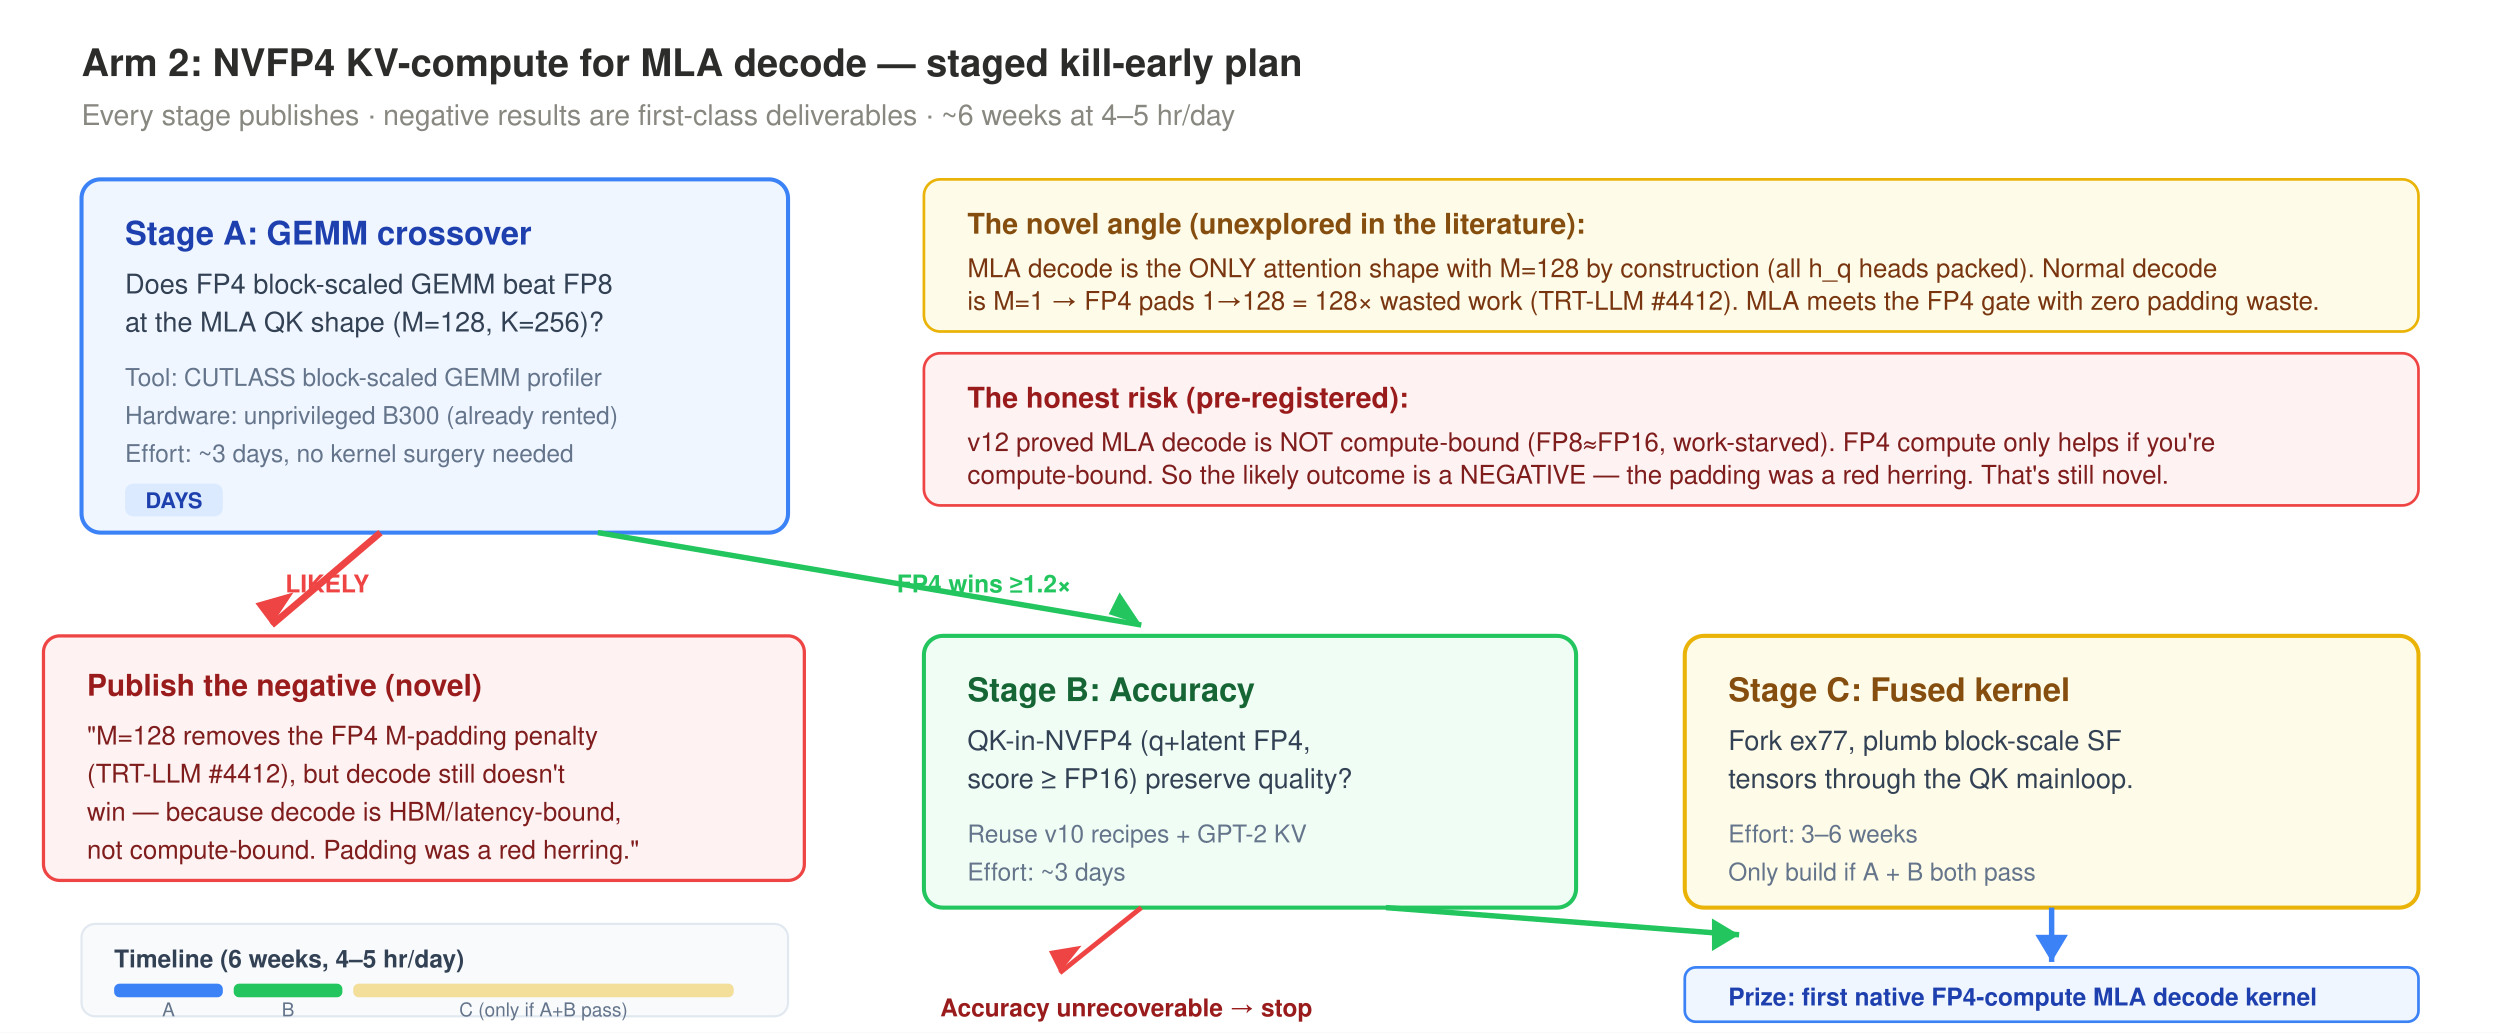
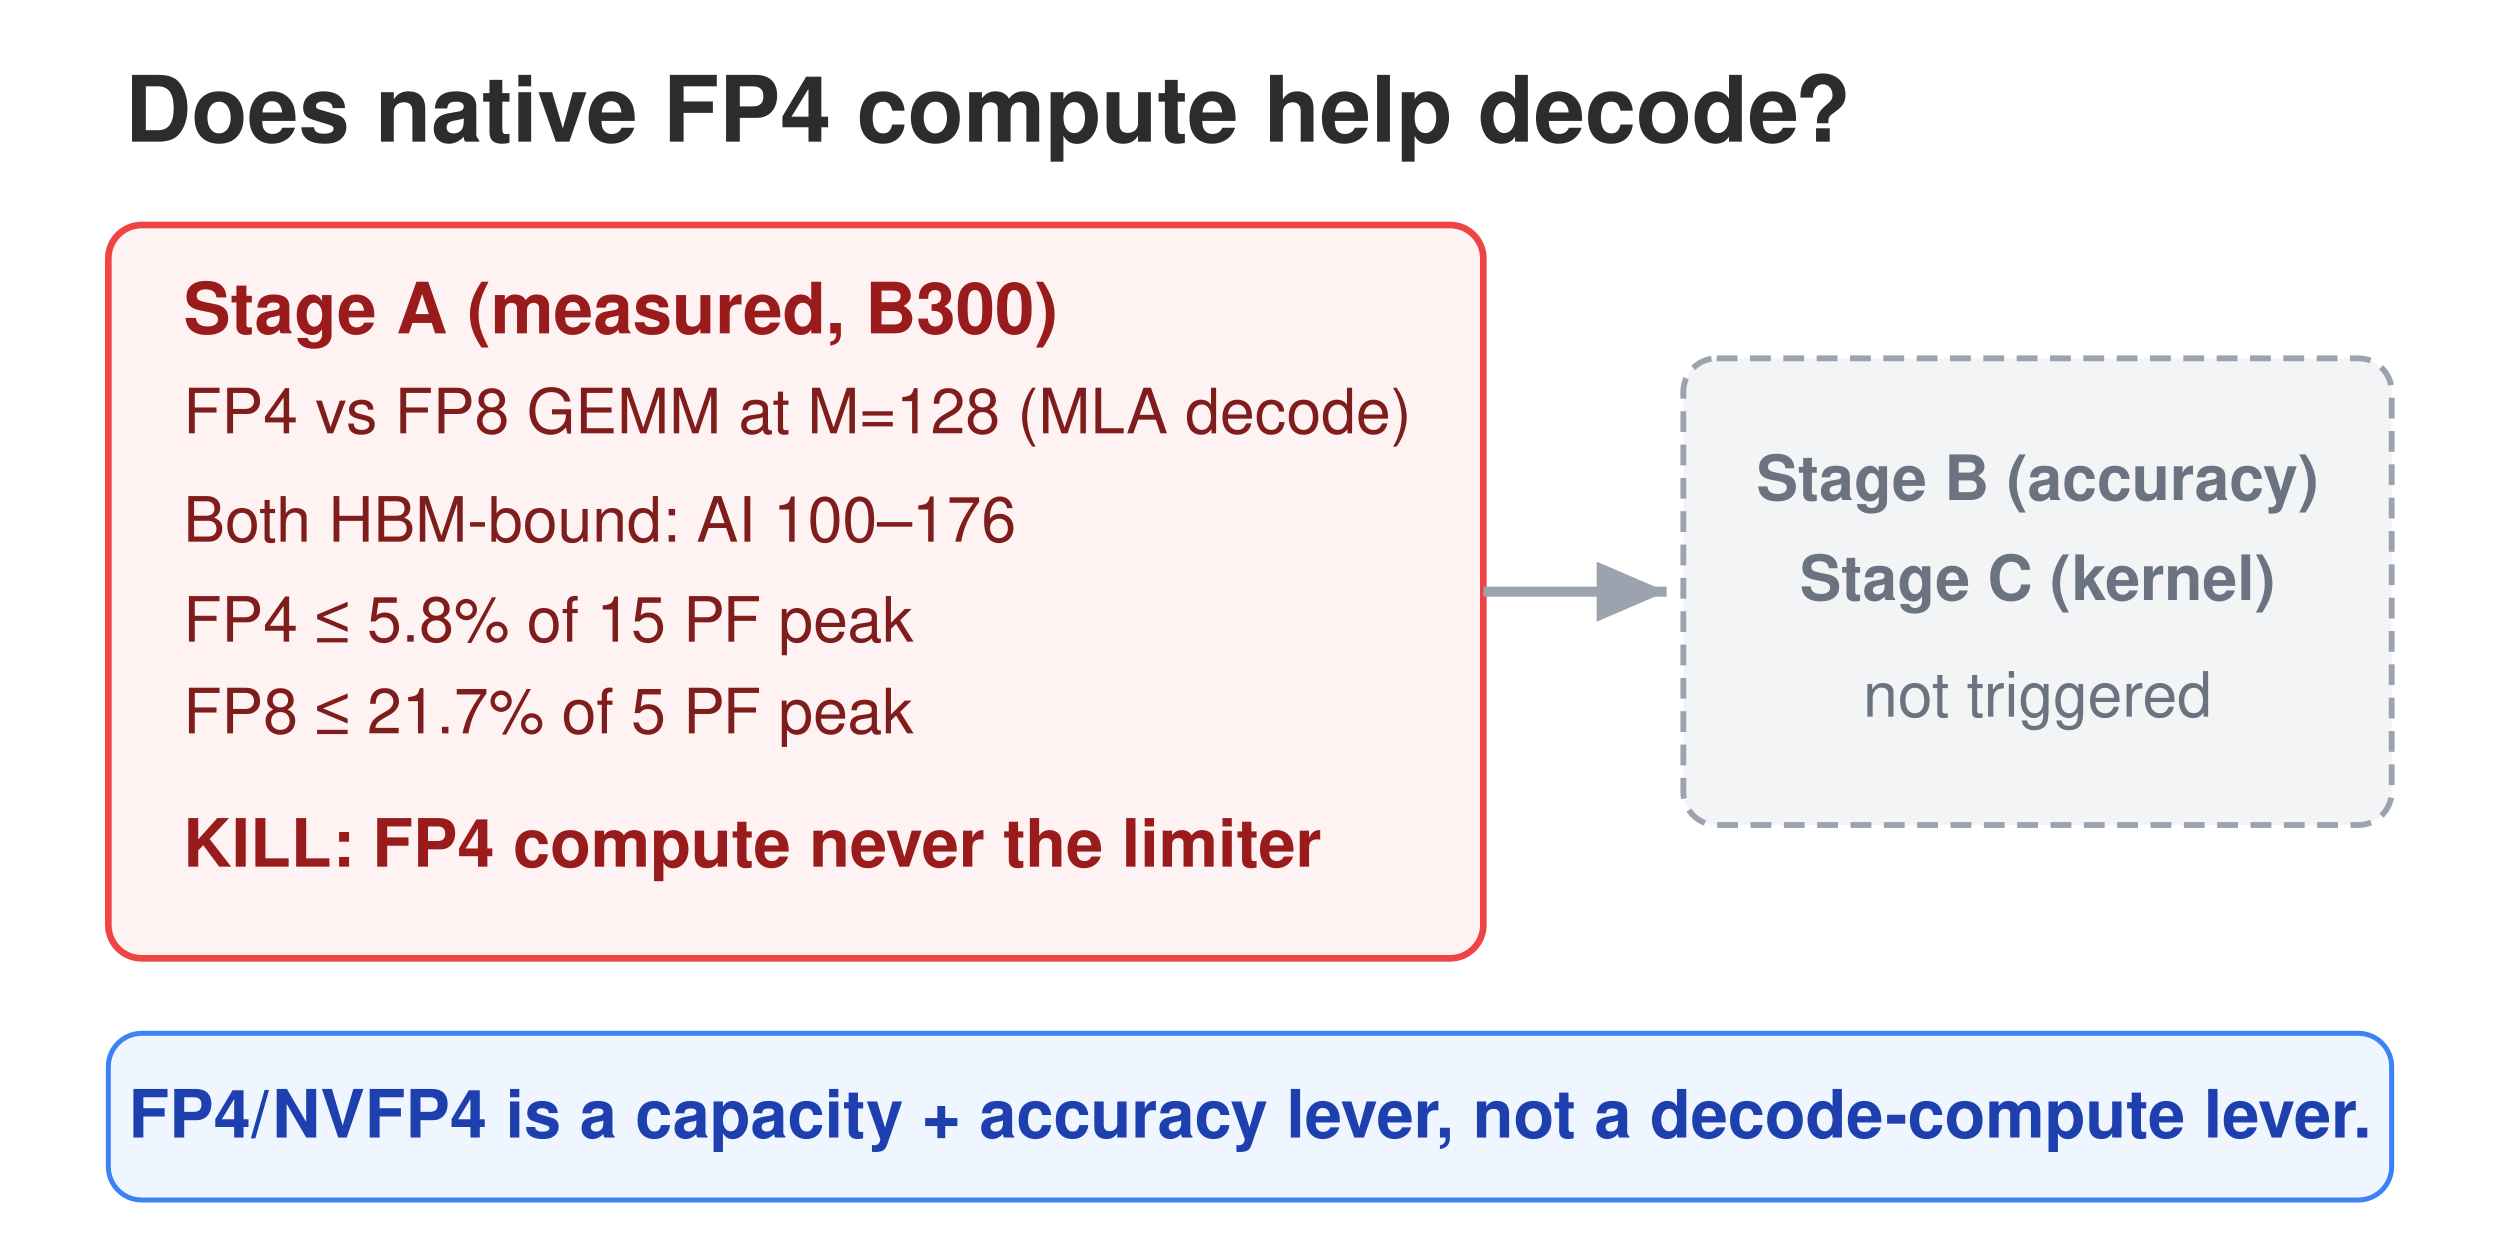
- <svg xmlns="http://www.w3.org/2000/svg" width="100%" viewBox="0 0 920 380" role="img" font-family="Helvetica, Arial, sans-serif">
-   <rect x="0" y="0" width="920" height="380" fill="#ffffff" />
-   <text x="30" y="28" font-size="14" font-weight="600" fill="#2C2C2A">Arm 2: NVFP4 KV-compute for MLA decode — staged kill-early plan</text>
-   <text x="30" y="46" font-size="10.5" fill="#888780">Every stage publishes · negative results are first-class deliverables · ~6 weeks at 4–5 hr/day</text>
-   <rect x="30" y="66" width="260" height="130" rx="7" fill="#EFF6FF" stroke="#3B82F6" stroke-width="1.5" />
-   <text x="46" y="90" font-size="12" font-weight="700" fill="#1E40AF">Stage A: GEMM crossover</text>
-   <text x="46" y="108" font-size="10" fill="#334155">Does FP4 block-scaled GEMM beat FP8</text>
-   <text x="46" y="122" font-size="10" fill="#334155">at the MLA QK shape (M=128, K=256)?</text>
-   <text x="46" y="142" font-size="9" fill="#64748B">Tool: CUTLASS block-scaled GEMM profiler</text>
-   <text x="46" y="156" font-size="9" fill="#64748B">Hardware: unprivileged B300 (already rented)</text>
-   <text x="46" y="170" font-size="9" fill="#64748B">Effort: ~3 days, no kernel surgery needed</text>
-   <rect x="46" y="178" width="36" height="12" rx="3" fill="#DBEAFE" />
-   <text x="64" y="187" font-size="8" text-anchor="middle" fill="#1E40AF" font-weight="600">DAYS</text>
-   <line x1="140" y1="196" x2="100" y2="230" stroke="#EF4444" stroke-width="2.5" />
-   <polygon points="100,230 108,218 94,222" fill="#EF4444" />
-   <text x="105" y="218" font-size="9" fill="#EF4444" font-weight="600">LIKELY</text>
-   <line x1="220" y1="196" x2="420" y2="230" stroke="#22C55E" stroke-width="2" />
-   <polygon points="420,230 412,218 408,226" fill="#22C55E" />
-   <text x="330" y="218" font-size="9" fill="#22C55E" font-weight="600">FP4 wins ≥1.2×</text>
-   <rect x="16" y="234" width="280" height="90" rx="6" fill="#FEF2F2" stroke="#EF4444" stroke-width="1.2" />
-   <text x="32" y="256" font-size="11" font-weight="700" fill="#991B1B">Publish the negative (novel)</text>
-   <text x="32" y="274" font-size="9.5" fill="#7F1D1D">"M=128 removes the FP4 M-padding penalty</text>
-   <text x="32" y="288" font-size="9.5" fill="#7F1D1D">(TRT-LLM #4412), but decode still doesn't</text>
-   <text x="32" y="302" font-size="9.5" fill="#7F1D1D">win — because decode is HBM/latency-bound,</text>
-   <text x="32" y="316" font-size="9.5" fill="#7F1D1D">not compute-bound. Padding was a red herring."</text>
-   <rect x="340" y="234" width="240" height="100" rx="7" fill="#F0FDF4" stroke="#22C55E" stroke-width="1.5" />
-   <text x="356" y="258" font-size="12" font-weight="700" fill="#166534">Stage B: Accuracy</text>
-   <text x="356" y="276" font-size="10" fill="#334155">QK-in-NVFP4 (q+latent FP4,</text>
-   <text x="356" y="290" font-size="10" fill="#334155">score ≥ FP16) preserve quality?</text>
-   <text x="356" y="310" font-size="9" fill="#64748B">Reuse v10 recipes + GPT-2 KV</text>
-   <text x="356" y="324" font-size="9" fill="#64748B">Effort: ~3 days</text>
-   <line x1="420" y1="334" x2="390" y2="358" stroke="#EF4444" stroke-width="1.8" />
-   <polygon points="390,358 398,348 386,350" fill="#EF4444" />
-   <line x1="510" y1="334" x2="640" y2="344" stroke="#22C55E" stroke-width="2" />
-   <polygon points="640,344 630,338 630,350" fill="#22C55E" />
-   <text x="346" y="374" font-size="9" fill="#991B1B" font-weight="600">Accuracy unrecoverable → stop</text>
-   <rect x="620" y="234" width="270" height="100" rx="7" fill="#FEFCE8" stroke="#EAB308" stroke-width="1.5" />
-   <text x="636" y="258" font-size="12" font-weight="700" fill="#854D0E">Stage C: Fused kernel</text>
-   <text x="636" y="276" font-size="10" fill="#334155">Fork ex77, plumb block-scale SF</text>
-   <text x="636" y="290" font-size="10" fill="#334155">tensors through the QK mainloop.</text>
-   <text x="636" y="310" font-size="9" fill="#64748B">Effort: 3–6 weeks</text>
-   <text x="636" y="324" font-size="9" fill="#64748B">Only build if A + B both pass</text>
-   <line x1="755" y1="334" x2="755" y2="354" stroke="#3B82F6" stroke-width="2" />
-   <polygon points="755,354 749,344 761,344" fill="#3B82F6" />
-   <rect x="620" y="356" width="270" height="20" rx="4" fill="#EFF6FF" stroke="#3B82F6" stroke-width="1" />
-   <text x="636" y="370" font-size="9" fill="#1E40AF" font-weight="600">Prize: first native FP4-compute MLA decode kernel</text>
-   <rect x="30" y="340" width="260" height="34" rx="5" fill="#F8FAFC" stroke="#E2E8F0" stroke-width="0.8" />
-   <text x="42" y="356" font-size="9" font-weight="600" fill="#334155">Timeline (6 weeks, 4–5 hr/day)</text>
-   <rect x="42" y="362" width="40" height="5" rx="2" fill="#3B82F6" />
-   <rect x="86" y="362" width="40" height="5" rx="2" fill="#22C55E" />
-   <rect x="130" y="362" width="140" height="5" rx="2" fill="#EAB308" opacity="0.4" />
-   <text x="62" y="374" font-size="7" text-anchor="middle" fill="#64748B">A</text>
-   <text x="106" y="374" font-size="7" text-anchor="middle" fill="#64748B">B</text>
-   <text x="200" y="374" font-size="7" text-anchor="middle" fill="#64748B">C (only if A+B pass)</text>
-   <rect x="340" y="66" width="550" height="56" rx="6" fill="#FEFCE8" stroke="#EAB308" stroke-width="1" />
-   <text x="356" y="86" font-size="10.5" font-weight="600" fill="#854D0E">The novel angle (unexplored in the literature):</text>
-   <text x="356" y="102" font-size="9.5" fill="#78350F">MLA decode is the ONLY attention shape with M=128 by construction (all h_q heads packed). Normal decode</text>
-   <text x="356" y="114" font-size="9.5" fill="#78350F">is M=1 → FP4 pads 1→128 = 128× wasted work (TRT-LLM #4412). MLA meets the FP4 gate with zero padding waste.</text>
-   <rect x="340" y="130" width="550" height="56" rx="6" fill="#FEF2F2" stroke="#EF4444" stroke-width="1" />
-   <text x="356" y="150" font-size="10.5" font-weight="600" fill="#991B1B">The honest risk (pre-registered):</text>
-   <text x="356" y="166" font-size="9.5" fill="#7F1D1D">v12 proved MLA decode is NOT compute-bound (FP8≈FP16, work-starved). FP4 compute only helps if you're</text>
-   <text x="356" y="178" font-size="9.5" fill="#7F1D1D">compute-bound. So the likely outcome is a NEGATIVE — the padding was a red herring. That's still novel.</text>
+ <svg xmlns="http://www.w3.org/2000/svg" width="100%" viewBox="0 0 600 300" role="img" font-family="Helvetica, Arial, sans-serif">
+   <rect x="0" y="0" width="600" height="300" fill="#ffffff" />
+   <text x="30" y="34" font-size="22" font-weight="700" fill="#2C2C2A">Does native FP4 compute help decode?</text>
+   <rect x="26" y="54" width="330" height="176" rx="8" fill="#FEF2F2" stroke="#EF4444" stroke-width="1.6" />
+   <text x="44" y="80" font-size="17" font-weight="700" fill="#991B1B">Stage A (measured, B300)</text>
+   <text x="44" y="104" font-size="15" fill="#7F1D1D">FP4 vs FP8 GEMM at M=128 (MLA decode)</text>
+   <text x="44" y="130" font-size="15" fill="#7F1D1D">Both HBM-bound: AI 100–176</text>
+   <text x="44" y="154" font-size="15" fill="#7F1D1D">FP4 ≤ 5.8% of 15 PF peak</text>
+   <text x="44" y="176" font-size="15" fill="#7F1D1D">FP8 ≤ 21.7% of 5 PF peak</text>
+   <text x="44" y="208" font-size="16" font-weight="700" fill="#991B1B">KILL: FP4 compute never the limiter</text>
+   <path d="M356 142 L400 142" stroke="#9CA3AF" stroke-width="2.4" marker-end="url(#g)" />
+   <defs>
+     <marker id="g" markerWidth="9" markerHeight="9" refX="7" refY="3" orient="auto">
+       <path d="M0 0 L7 3 L0 6 z" fill="#9CA3AF" />
+     </marker>
+   </defs>
+   <rect x="404" y="86" width="170" height="112" rx="8" fill="#F3F4F6" stroke="#9CA3AF" stroke-width="1.4" stroke-dasharray="5,3" />
+   <text x="489" y="120" font-size="15" font-weight="700" fill="#6B7280" text-anchor="middle">Stage B (accuracy)</text>
+   <text x="489" y="144" font-size="15" font-weight="700" fill="#6B7280" text-anchor="middle">Stage C (kernel)</text>
+   <text x="489" y="172" font-size="15" fill="#6B7280" text-anchor="middle">not triggered</text>
+   <rect x="26" y="248" width="548" height="40" rx="8" fill="#EFF6FF" stroke="#3B82F6" stroke-width="1.2" />
+   <text x="300" y="273" font-size="16" font-weight="700" fill="#1E40AF" text-anchor="middle">FP4/NVFP4 is a capacity + accuracy lever, not a decode-compute lever.</text>
</svg>
